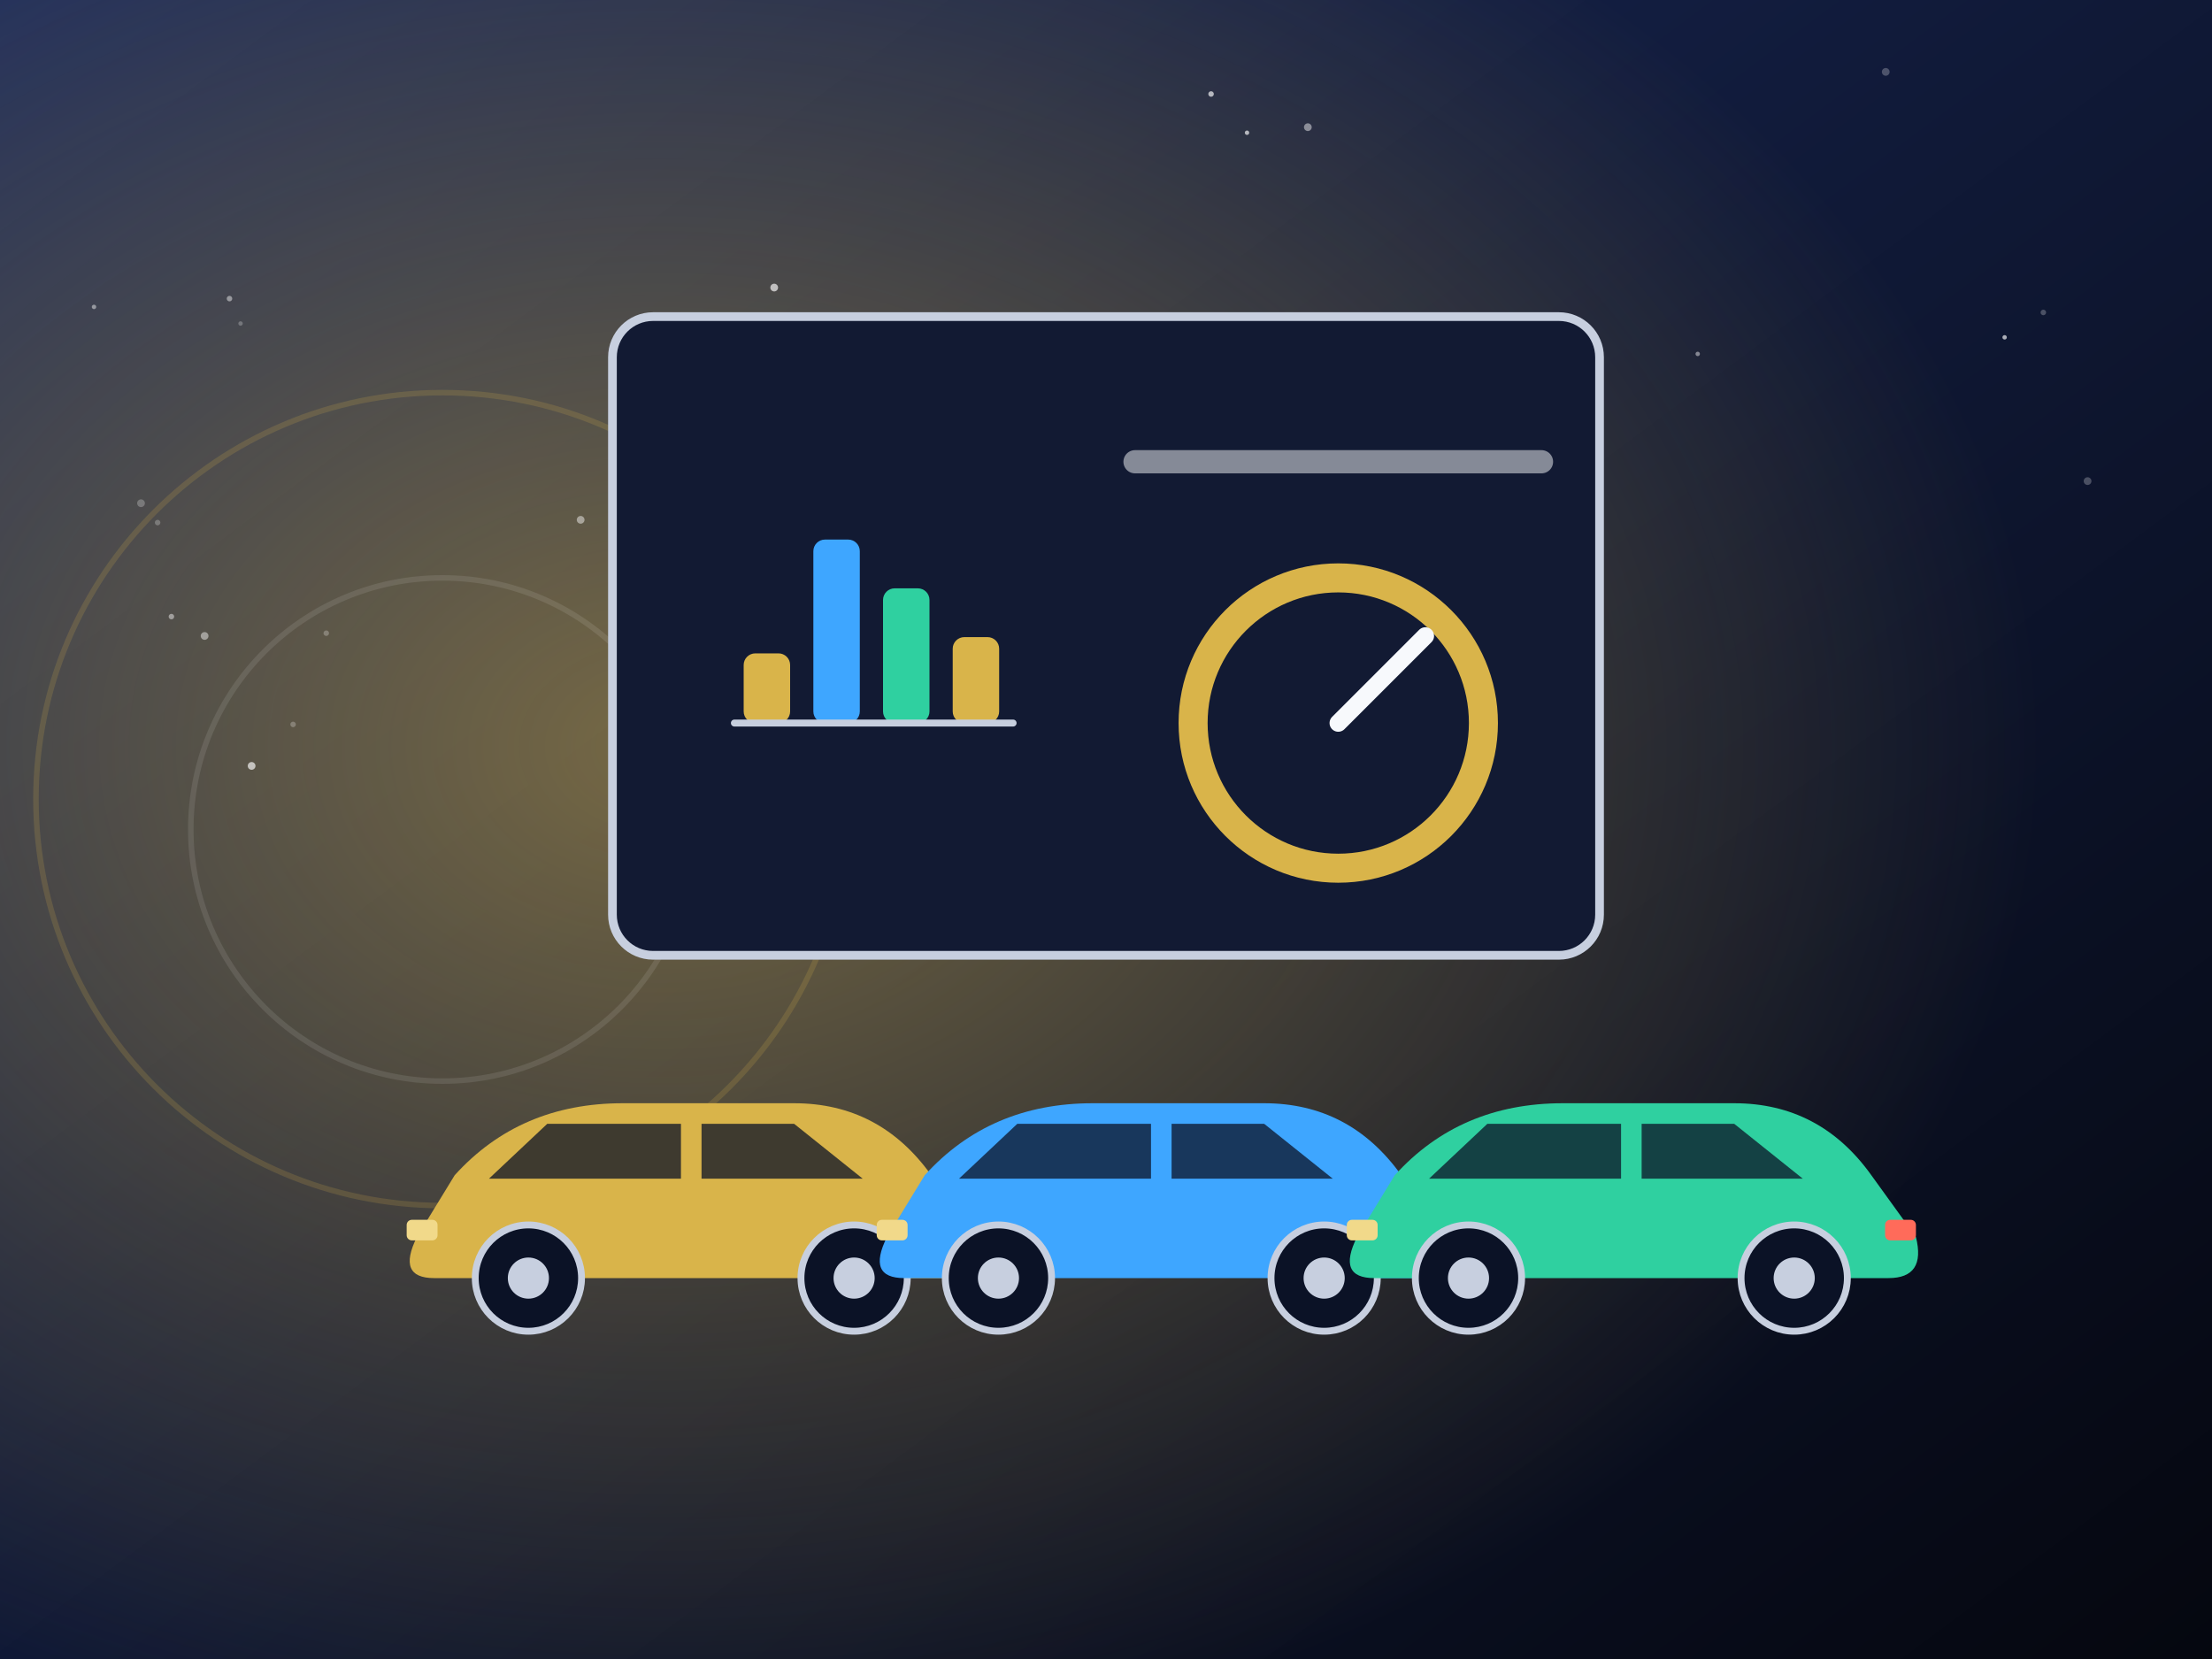
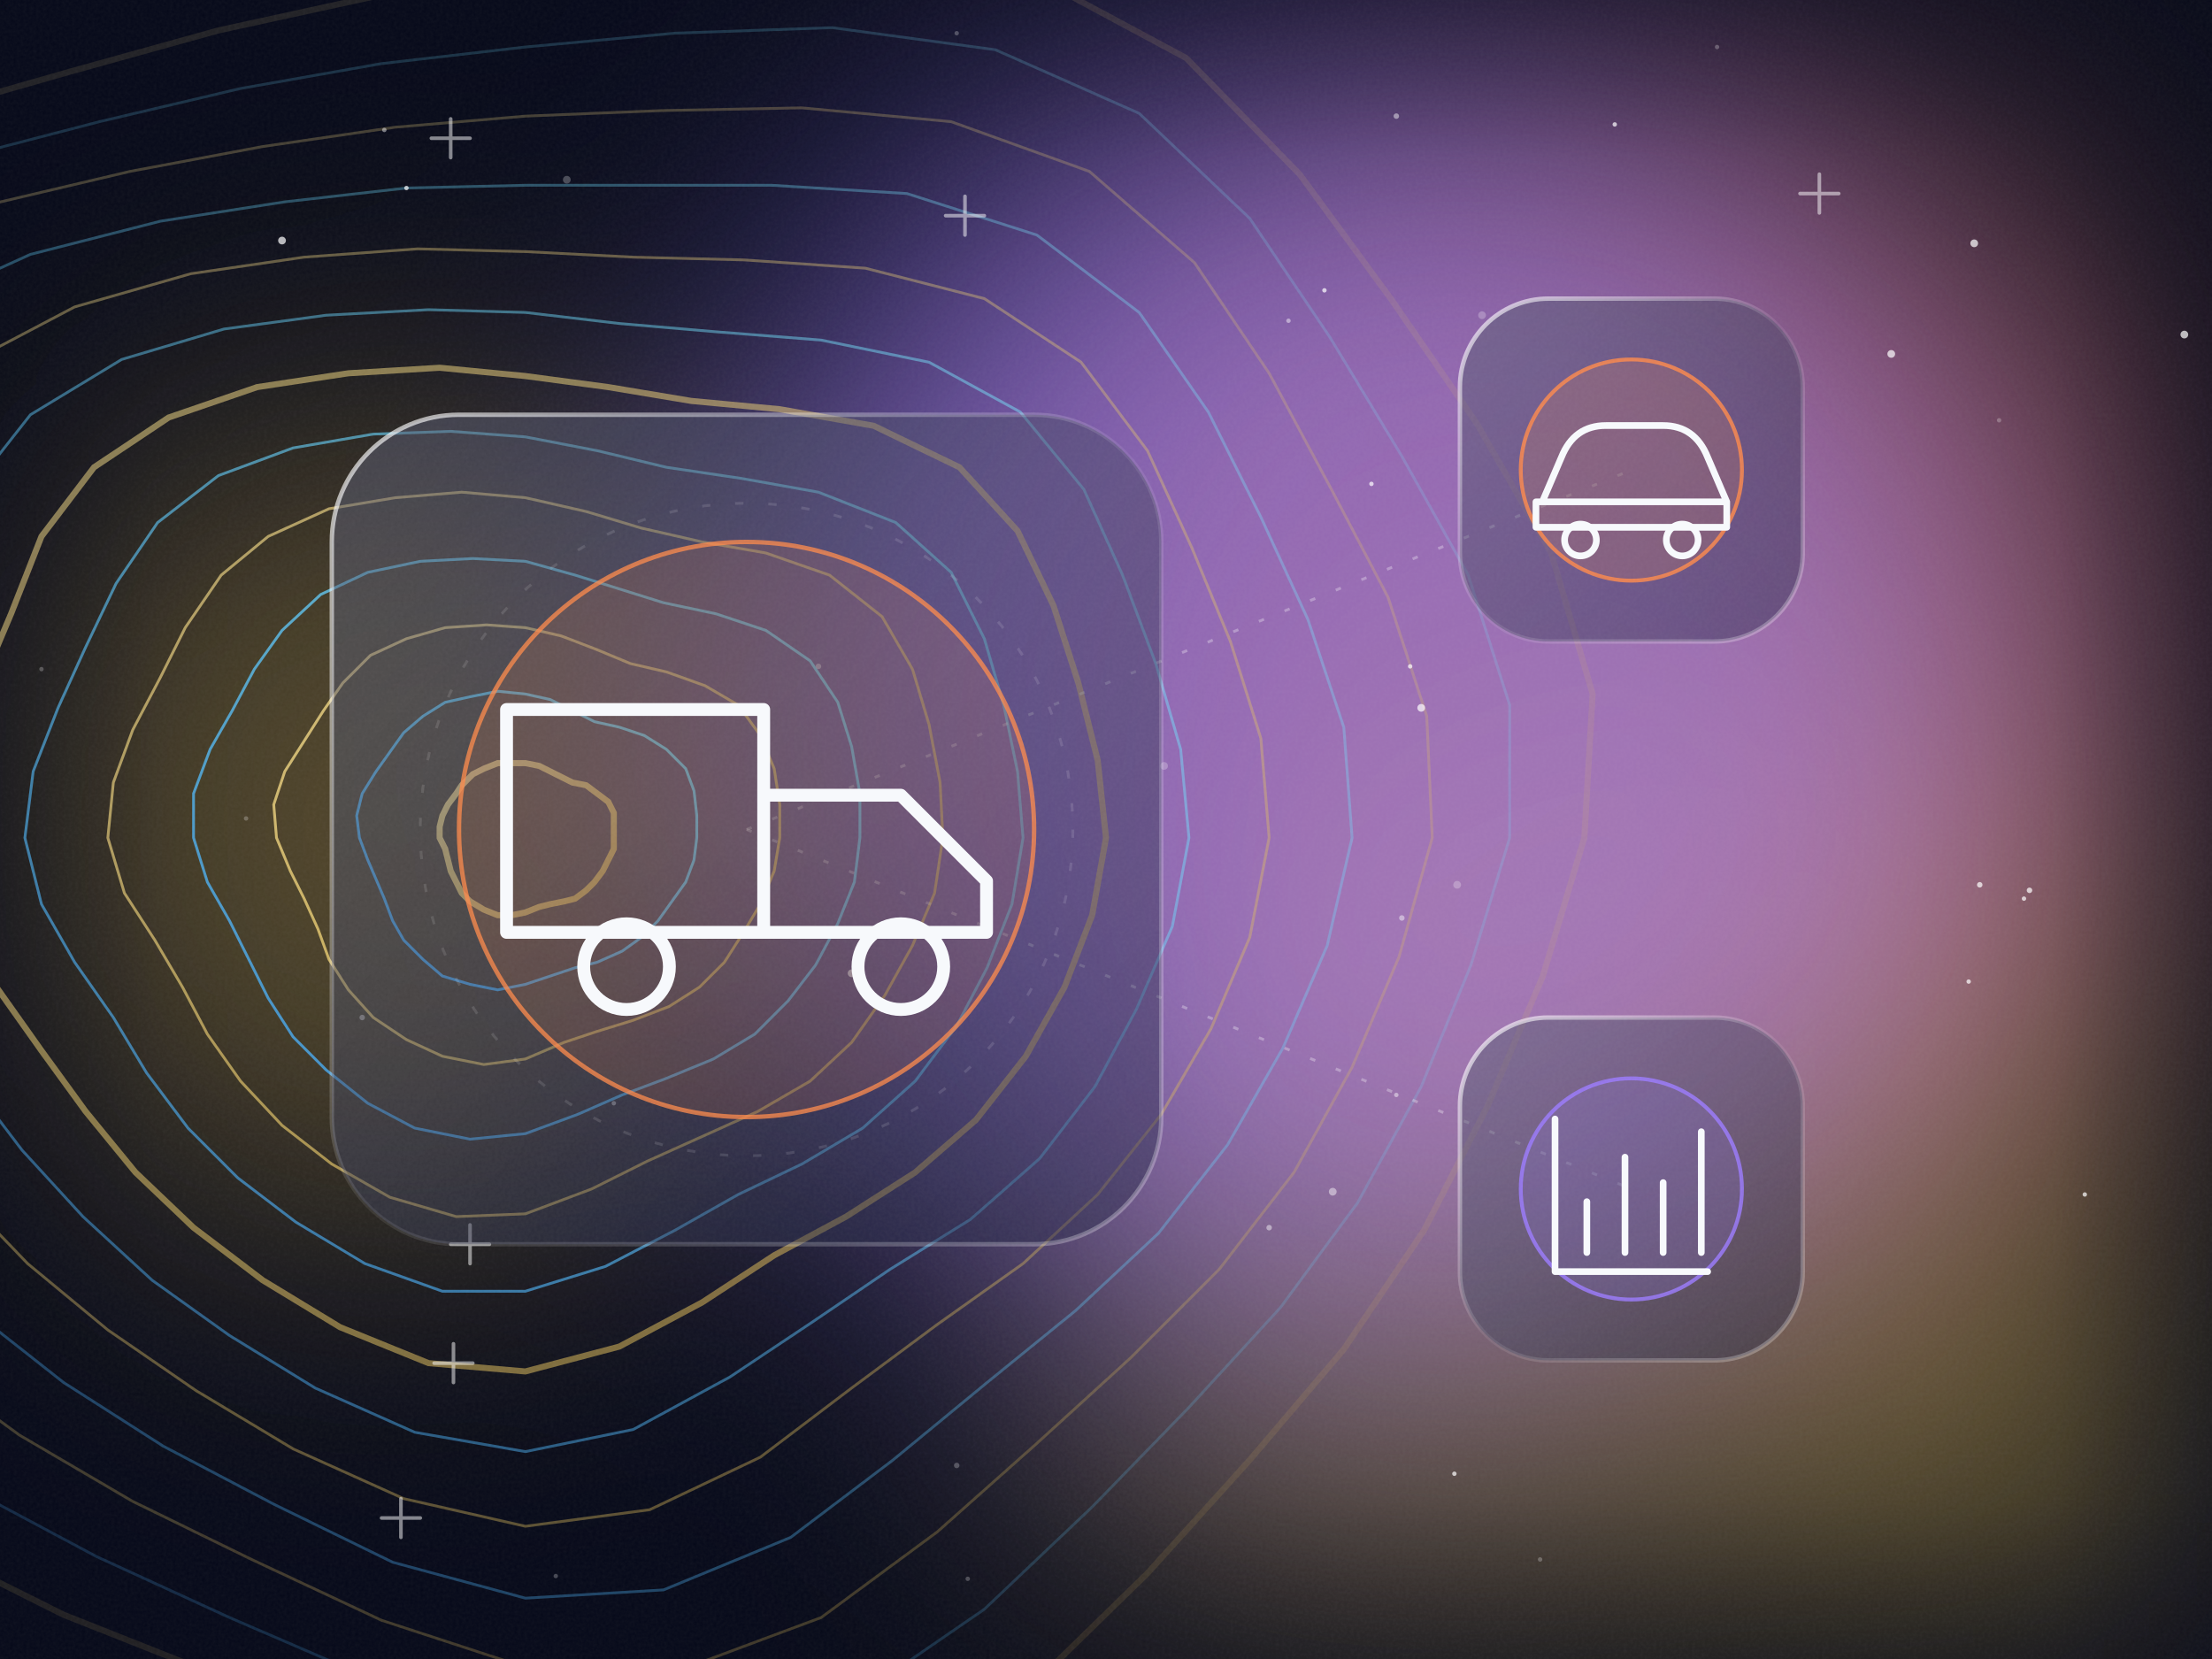
<svg xmlns="http://www.w3.org/2000/svg" viewBox="0 0 800 600" preserveAspectRatio="xMidYMid slice">
  <defs>
-     <linearGradient id="b" x1="0" y1="0" x2="1" y2="1">
-       <stop offset="0" stop-color="#1a2a5c" />
-       <stop offset="1" stop-color="#05070f" />
+     <linearGradient id="gs" x1="0" y1="0" x2="1" y2="1">
+       <stop offset="0" stop-color="#fff" stop-opacity=".7" />
+       <stop offset=".5" stop-color="#fff" stop-opacity=".08" />
+       <stop offset="1" stop-color="#fff" stop-opacity=".3" />
    </linearGradient>
-     <radialGradient id="l" cx="0.3" cy="0.45" r=".62">
-       <stop offset="0" stop-color="#d9b44a" stop-opacity=".5" />
+     <linearGradient id="gf" x1="0" y1="0" x2="1" y2="1">
+       <stop offset="0" stop-color="#fff" stop-opacity=".17" />
+       <stop offset="1" stop-color="#fff" stop-opacity=".03" />
+     </linearGradient>
+     <linearGradient id="st1" x1="0" y1="0" x2="1" y2="1">
+       <stop offset="0" stop-color="#f1d98a" />
+       <stop offset="1" stop-color="#d9b44a" />
+     </linearGradient>
+     <linearGradient id="st2" x1="0" y1="1" x2="1" y2="0">
+       <stop offset="0" stop-color="#3ea6ff" />
+       <stop offset="1" stop-color="#7cf0ff" />
+     </linearGradient>
+     <radialGradient id="orb">
+       <stop offset="0" stop-color="#fff6d2" />
+       <stop offset=".35" stop-color="#d9b44a" />
      <stop offset="1" stop-color="#d9b44a" stop-opacity="0" />
    </radialGradient>
+     <filter id="grain" x="0" y="0" width="100%" height="100%">
+       <feTurbulence type="fractalNoise" baseFrequency=".85" numOctaves="2" seed="4" />
+       <feColorMatrix type="matrix" values="0 0 0 0 1  0 0 0 0 1  0 0 0 0 1  0 0 0 .55 0" />
+     </filter>
+     <filter id="b60" x="-50%" y="-50%" width="200%" height="200%">
+       <feGaussianBlur stdDeviation="60" />
+     </filter>
+     <filter id="b24" x="-50%" y="-50%" width="200%" height="200%">
+       <feGaussianBlur stdDeviation="24" />
+     </filter>
  </defs>
-   <rect width="800" height="600" fill="url(#b)" />
-   <rect width="800" height="600" fill="url(#l)" />
-   <circle cx="51" cy="182" r="1.4" fill="#fff" opacity="0.25" />
-   <circle cx="91" cy="277" r="1.4" fill="#fff" opacity="0.65" />
-   <circle cx="330" cy="213" r="0.8" fill="#fff" opacity="0.65" />
-   <circle cx="118" cy="229" r="1" fill="#fff" opacity="0.25" />
-   <circle cx="614" cy="128" r="0.8" fill="#fff" opacity="0.45" />
-   <circle cx="83" cy="108" r="1" fill="#fff" opacity="0.45" />
-   <circle cx="106" cy="262" r="1" fill="#fff" opacity="0.25" />
-   <circle cx="320" cy="265" r="0.8" fill="#fff" opacity="0.45" />
-   <circle cx="400" cy="239" r="1" fill="#fff" opacity="0.45" />
-   <circle cx="725" cy="122" r="0.8" fill="#fff" opacity="0.65" />
-   <circle cx="62" cy="223" r="1" fill="#fff" opacity="0.45" />
-   <circle cx="556" cy="211" r="1" fill="#fff" opacity="0.65" />
-   <circle cx="417" cy="230" r="1" fill="#fff" opacity="0.65" />
-   <circle cx="280" cy="104" r="1.4" fill="#fff" opacity="0.65" />
-   <circle cx="525" cy="291" r="1.4" fill="#fff" opacity="0.45" />
-   <circle cx="451" cy="48" r="0.8" fill="#fff" opacity="0.65" />
-   <circle cx="34" cy="111" r="0.8" fill="#fff" opacity="0.45" />
-   <circle cx="516" cy="134" r="1.4" fill="#fff" opacity="0.65" />
-   <circle cx="682" cy="26" r="1.4" fill="#fff" opacity="0.25" />
-   <circle cx="57" cy="189" r="1" fill="#fff" opacity="0.25" />
-   <circle cx="473" cy="46" r="1.4" fill="#fff" opacity="0.45" />
-   <circle cx="210" cy="188" r="1.4" fill="#fff" opacity="0.45" />
-   <circle cx="509" cy="134" r="1.4" fill="#fff" opacity="0.65" />
-   <circle cx="563" cy="234" r="1.4" fill="#fff" opacity="0.65" />
-   <circle cx="739" cy="113" r="1" fill="#fff" opacity="0.25" />
-   <circle cx="755" cy="174" r="1.4" fill="#fff" opacity="0.25" />
-   <circle cx="351" cy="154" r="0.8" fill="#fff" opacity="0.45" />
-   <circle cx="277" cy="206" r="0.8" fill="#fff" opacity="0.45" />
-   <circle cx="316" cy="177" r="1.4" fill="#fff" opacity="0.45" />
-   <circle cx="490" cy="191" r="1" fill="#fff" opacity="0.25" />
-   <circle cx="87" cy="117" r="0.8" fill="#fff" opacity="0.25" />
-   <circle cx="438" cy="34" r="1" fill="#fff" opacity="0.65" />
-   <circle cx="74" cy="230" r="1.4" fill="#fff" opacity="0.45" />
-   <circle cx="447" cy="148" r="1.4" fill="#fff" opacity="0.65" />
-   <circle cx="160" cy="289" r="147" fill="none" opacity="0.18" stroke="#d9b44a" stroke-width="2" />
-   <circle cx="160" cy="300" r="91" fill="none" opacity="0.1" stroke="#fff" stroke-width="2" />
-   <g transform="translate(250 430) rotate(0) scale(0.62)">
-     <path d="M-160 28L-138 -8Q-100 -50 -40 -50H60Q110 -50 140 -8L166 28Q172 52 150 52H-150Q-172 52 -160 28Z" fill="#d9b44a" opacity="1" />
-     <polygon points="-118,-6 -84,-38 -6,-38 -6,-6" fill="#0b1226" opacity="0.75" />
-     <polygon points="6,-6 6,-38 60,-38 100,-6" fill="#0b1226" opacity="0.75" />
-     <circle cx="-95" cy="52" r="31" fill="#0b1226" opacity="1" stroke="#c7cfdf" stroke-width="4" />
-     <circle cx="95" cy="52" r="31" fill="#0b1226" opacity="1" stroke="#c7cfdf" stroke-width="4" />
-     <circle cx="-95" cy="52" r="12" fill="#c7cfdf" opacity="1" />
-     <circle cx="95" cy="52" r="12" fill="#c7cfdf" opacity="1" />
-     <rect x="-166" y="18" width="18" height="12" rx="3" fill="#f1d98a" opacity="1" />
-     <rect x="148" y="18" width="18" height="12" rx="3" fill="#ff6b5a" opacity="1" />
+   <rect width="800" height="600" fill="#050818" />
+   <g filter="url(#b60)">
+     <circle cx="609" cy="453" r="232" fill="#d9b44a" opacity="0.42" />
+     <circle cx="574" cy="241" r="221" fill="#ff8a4a" opacity="0.52" />
+     <circle cx="490" cy="252" r="235" fill="#9b7bff" opacity="0.62" />
+     <circle cx="140" cy="297" r="150" fill="#d9b44a" opacity=".35" />
  </g>
-   <g transform="translate(420 430) rotate(0) scale(0.62)">
-     <path d="M-160 28L-138 -8Q-100 -50 -40 -50H60Q110 -50 140 -8L166 28Q172 52 150 52H-150Q-172 52 -160 28Z" fill="#3ea6ff" opacity="1" />
-     <polygon points="-118,-6 -84,-38 -6,-38 -6,-6" fill="#0b1226" opacity="0.75" />
-     <polygon points="6,-6 6,-38 60,-38 100,-6" fill="#0b1226" opacity="0.75" />
-     <circle cx="-95" cy="52" r="31" fill="#0b1226" opacity="1" stroke="#c7cfdf" stroke-width="4" />
-     <circle cx="95" cy="52" r="31" fill="#0b1226" opacity="1" stroke="#c7cfdf" stroke-width="4" />
-     <circle cx="-95" cy="52" r="12" fill="#c7cfdf" opacity="1" />
-     <circle cx="95" cy="52" r="12" fill="#c7cfdf" opacity="1" />
-     <rect x="-166" y="18" width="18" height="12" rx="3" fill="#f1d98a" opacity="1" />
-     <rect x="148" y="18" width="18" height="12" rx="3" fill="#ff6b5a" opacity="1" />
+   <path d="M222 303 L222 307 L220 311 L218 315 L215 319 L212 322 L208 325 L204 326 L199 327 L195 328 L190 330 L185 331 L180 331 L175 329 L170 326 L167 323 L165 319 L163 315 L162 311 L161 307 L159 303 L159 299 L160 295 L162 291 L165 287 L167 284 L171 280 L175 278 L180 276 L185 276 L190 276 L195 277 L199 279 L203 281 L207 283 L212 284 L216 287 L220 290 L222 294 L222 299Z" fill="none" stroke="url(#st1)" stroke-width="2.2" stroke-opacity="0.95" />
+   <path d="M252 303 L251 311 L248 319 L243 326 L238 333 L232 339 L225 344 L216 348 L208 350 L199 353 L190 356 L180 358 L170 356 L160 353 L153 347 L146 340 L142 333 L139 325 L136 318 L133 311 L130 303 L129 295 L131 287 L136 279 L141 272 L146 265 L153 259 L161 254 L170 252 L180 250 L190 251 L199 253 L207 257 L215 261 L224 263 L233 266 L241 271 L248 278 L251 286 L252 295Z" fill="none" stroke="url(#st2)" stroke-width="1.0" stroke-opacity="0.88" />
+   <path d="M282 303 L280 315 L275 327 L269 337 L262 348 L253 357 L242 364 L229 369 L216 373 L204 377 L190 383 L175 385 L160 382 L147 376 L135 368 L126 358 L119 347 L115 336 L110 325 L105 315 L100 303 L99 291 L103 279 L110 268 L117 257 L124 247 L134 237 L147 231 L161 227 L176 226 L190 227 L203 230 L216 235 L228 240 L241 243 L255 248 L267 255 L275 266 L280 278 L282 291Z" fill="none" stroke="url(#st1)" stroke-width="1.0" stroke-opacity="0.81" />
+   <path d="M311 303 L309 319 L303 334 L295 349 L285 362 L273 374 L258 383 L241 390 L225 396 L209 403 L190 410 L170 412 L150 408 L133 399 L118 387 L106 375 L97 361 L90 347 L83 333 L75 319 L70 303 L70 287 L76 271 L84 257 L92 242 L102 228 L116 215 L133 207 L152 203 L171 202 L190 203 L208 208 L224 213 L240 218 L259 222 L277 228 L293 239 L303 254 L308 270 L311 287Z" fill="none" stroke="url(#st2)" stroke-width="1.0" stroke-opacity="0.74" />
+   <path d="M341 303 L338 323 L330 342 L320 360 L308 377 L293 391 L274 402 L254 411 L234 420 L214 430 L190 439 L165 440 L141 433 L120 421 L102 407 L87 391 L75 374 L66 357 L56 340 L45 323 L39 303 L41 283 L48 264 L58 245 L67 227 L80 208 L97 194 L119 184 L143 180 L167 178 L190 180 L212 185 L232 191 L254 196 L277 200 L300 208 L319 223 L330 242 L336 262 L340 283Z" fill="none" stroke="url(#st1)" stroke-width="1.0" stroke-opacity="0.67" />
+   <path d="M370 303 L366 327 L357 350 L346 371 L331 391 L312 408 L290 421 L267 432 L244 445 L219 458 L190 467 L160 467 L132 457 L107 442 L86 426 L68 408 L53 388 L41 368 L27 348 L15 327 L9 303 L12 279 L21 256 L31 234 L42 211 L57 189 L79 172 L106 162 L135 157 L163 156 L190 158 L216 163 L241 169 L268 173 L296 178 L324 189 L344 207 L356 231 L363 255 L368 279Z" fill="none" stroke="url(#st2)" stroke-width="1.0" stroke-opacity="0.60" />
+   <path d="M400 303 L395 331 L385 357 L371 382 L353 405 L331 424 L306 440 L280 454 L254 471 L224 487 L190 496 L155 493 L123 480 L95 463 L70 444 L49 424 L31 402 L15 380 L-2 356 L-15 331 L-21 303 L-16 275 L-7 248 L4 222 L15 194 L34 169 L61 151 L93 140 L126 135 L159 133 L190 136 L220 140 L250 145 L282 148 L316 154 L347 169 L368 192 L381 219 L390 247 L397 275Z" fill="none" stroke="url(#st1)" stroke-width="2.2" stroke-opacity="0.53" />
+   <path d="M430 303 L424 335 L411 365 L396 393 L376 419 L351 441 L322 459 L294 478 L264 498 L229 517 L190 525 L150 518 L114 502 L83 483 L55 463 L30 440 L8 416 L-11 391 L-31 365 L-46 335 L-50 303 L-45 271 L-35 240 L-25 209 L-11 178 L11 150 L44 130 L81 119 L118 114 L155 112 L190 113 L224 117 L259 120 L297 123 L336 131 L369 149 L392 177 L406 208 L418 240 L427 271Z" fill="none" stroke="url(#st2)" stroke-width="1.0" stroke-opacity="0.46" />
+   <path d="M459 303 L452 339 L438 372 L420 403 L397 432 L370 457 L339 479 L308 502 L275 527 L235 546 L190 552 L146 542 L106 524 L71 503 L39 481 L10 457 L-15 431 L-38 403 L-60 373 L-76 339 L-79 303 L-73 267 L-63 232 L-54 197 L-38 161 L-11 131 L27 111 L69 99 L110 93 L151 90 L190 91 L229 93 L269 94 L313 97 L356 108 L391 131 L415 163 L431 198 L445 232 L456 267Z" fill="none" stroke="url(#st1)" stroke-width="1.0" stroke-opacity="0.39" />
+   <path d="M489 303 L480 342 L464 379 L444 414 L419 446 L389 474 L357 500 L323 528 L286 556 L240 575 L190 578 L142 565 L99 544 L59 523 L23 500 L-10 474 L-39 445 L-66 415 L-90 381 L-105 343 L-108 303 L-101 263 L-93 224 L-84 183 L-65 144 L-33 112 L11 92 L58 80 L103 73 L147 68 L190 67 L234 67 L279 67 L328 70 L375 85 L412 113 L437 149 L456 187 L473 224 L486 263Z" fill="none" stroke="url(#st2)" stroke-width="1.0" stroke-opacity="0.33" />
+   <path d="M518 303 L506 346 L489 386 L468 424 L441 459 L409 491 L375 522 L339 554 L297 585 L246 604 L190 603 L138 586 L91 564 L48 543 L7 519 L-30 492 L-63 460 L-93 427 L-119 389 L-134 347 L-136 303 L-131 259 L-124 216 L-114 170 L-92 127 L-53 95 L-4 74 L47 62 L95 53 L143 46 L190 42 L239 40 L290 39 L344 44 L394 62 L432 95 L459 135 L481 176 L502 216 L516 259Z" fill="none" stroke="url(#st1)" stroke-width="1.0" stroke-opacity="0.26" />
+   <path d="M546 303 L532 349 L514 393 L491 435 L463 473 L430 509 L395 545 L356 582 L308 615 L251 631 L190 626 L134 607 L83 585 L35 563 L-10 539 L-51 509 L-87 476 L-120 439 L-148 397 L-163 351 L-165 303 L-161 255 L-156 207 L-145 157 L-118 111 L-72 78 L-18 58 L36 44 L87 32 L138 23 L190 17 L244 12 L301 10 L360 18 L412 41 L452 79 L481 122 L507 165 L531 208 L546 255Z" fill="none" stroke="url(#st2)" stroke-width="1.0" stroke-opacity="0.19" />
+   <path d="M573 303 L558 353 L538 400 L515 445 L486 488 L452 528 L415 569 L373 610 L319 643 L255 656 L190 647 L130 626 L76 605 L23 584 L-27 559 L-72 527 L-112 491 L-148 451 L-176 405 L-191 355 L-194 303 L-192 251 L-189 197 L-176 143 L-142 96 L-90 63 L-31 42 L25 26 L79 11 L134 -1 L190 -10 L249 -17 L312 -18 L375 -8 L429 21 L470 63 L503 108 L534 153 L561 200 L576 251Z" fill="none" stroke="url(#st1)" stroke-width="2.2" stroke-opacity="0.12" />
+   <circle cx="421" cy="277" r="1.4" fill="#fff" opacity="0.25" />
+   <circle cx="507" cy="332" r="1" fill="#fff" opacity="0.45" />
+   <circle cx="479" cy="105" r="0.8" fill="#fff" opacity="0.7" />
+   <circle cx="346" cy="530" r="1" fill="#fff" opacity="0.25" />
+   <circle cx="716" cy="320" r="1" fill="#fff" opacity="0.7" />
+   <circle cx="496" cy="175" r="0.8" fill="#fff" opacity="0.7" />
+   <circle cx="527" cy="320" r="1.4" fill="#fff" opacity="0.25" />
+   <circle cx="296" cy="241" r="1" fill="#fff" opacity="0.45" />
+   <circle cx="526" cy="533" r="0.8" fill="#fff" opacity="0.7" />
+   <circle cx="754" cy="432" r="0.8" fill="#fff" opacity="0.7" />
+   <circle cx="131" cy="368" r="1" fill="#fff" opacity="0.45" />
+   <circle cx="222" cy="399" r="0.8" fill="#fff" opacity="0.45" />
+   <circle cx="147" cy="68" r="0.8" fill="#fff" opacity="0.7" />
+   <circle cx="584" cy="45" r="0.8" fill="#fff" opacity="0.7" />
+   <circle cx="139" cy="47" r="0.8" fill="#fff" opacity="0.45" />
+   <circle cx="102" cy="87" r="1.4" fill="#fff" opacity="0.7" />
+   <circle cx="350" cy="571" r="0.8" fill="#fff" opacity="0.25" />
+   <circle cx="466" cy="116" r="0.8" fill="#fff" opacity="0.45" />
+   <circle cx="346" cy="12" r="0.8" fill="#fff" opacity="0.25" />
+   <circle cx="514" cy="256" r="1.4" fill="#fff" opacity="0.7" />
+   <circle cx="505" cy="396" r="0.8" fill="#fff" opacity="0.45" />
+   <circle cx="205" cy="65" r="1.4" fill="#fff" opacity="0.25" />
+   <circle cx="89" cy="296" r="0.8" fill="#fff" opacity="0.25" />
+   <circle cx="536" cy="114" r="1.4" fill="#fff" opacity="0.25" />
+   <circle cx="714" cy="88" r="1.4" fill="#fff" opacity="0.7" />
+   <circle cx="459" cy="444" r="1" fill="#fff" opacity="0.45" />
+   <circle cx="790" cy="121" r="1.4" fill="#fff" opacity="0.7" />
+   <circle cx="15" cy="242" r="0.8" fill="#fff" opacity="0.25" />
+   <circle cx="482" cy="431" r="1.4" fill="#fff" opacity="0.45" />
+   <circle cx="684" cy="128" r="1.4" fill="#fff" opacity="0.7" />
+   <circle cx="712" cy="355" r="0.8" fill="#fff" opacity="0.7" />
+   <circle cx="505" cy="42" r="1" fill="#fff" opacity="0.45" />
+   <circle cx="621" cy="17" r="0.8" fill="#fff" opacity="0.25" />
+   <circle cx="557" cy="564" r="0.8" fill="#fff" opacity="0.25" />
+   <circle cx="723" cy="152" r="0.8" fill="#fff" opacity="0.25" />
+   <circle cx="732" cy="325" r="0.8" fill="#fff" opacity="0.7" />
+   <circle cx="308" cy="352" r="1.4" fill="#fff" opacity="0.7" />
+   <circle cx="510" cy="241" r="0.8" fill="#fff" opacity="0.7" />
+   <circle cx="734" cy="322" r="1" fill="#fff" opacity="0.7" />
+   <circle cx="201" cy="570" r="0.8" fill="#fff" opacity="0.25" />
+   <path d="M349 71V85M342 78H356" stroke="#fff" stroke-opacity=".5" stroke-width="1.3" stroke-linecap="round" />
+   <path d="M170 443V457M163 450H177" stroke="#fff" stroke-opacity=".5" stroke-width="1.3" stroke-linecap="round" />
+   <path d="M145 542V556M138 549H152" stroke="#fff" stroke-opacity=".5" stroke-width="1.3" stroke-linecap="round" />
+   <path d="M164 486V500M157 493H171" stroke="#fff" stroke-opacity=".5" stroke-width="1.3" stroke-linecap="round" />
+   <path d="M658 63V77M651 70H665" stroke="#fff" stroke-opacity=".5" stroke-width="1.3" stroke-linecap="round" />
+   <path d="M163 43V57M156 50H170" stroke="#fff" stroke-opacity=".5" stroke-width="1.3" stroke-linecap="round" />
+   <path d="M270 300L590 170" stroke="#fff" stroke-opacity=".3" stroke-dasharray="2 8" />
+   <path d="M270 300L590 430" stroke="#fff" stroke-opacity=".3" stroke-dasharray="2 8" />
+   <rect x="120.0" y="150.0" width="300" height="300" rx="46" fill="#0a1030" opacity=".4" />
+   <rect x="120.0" y="150.0" width="300" height="300" rx="46" fill="url(#gf)" stroke="url(#gs)" stroke-width="1.6" />
+   <circle cx="270" cy="300" r="104" fill="#ff8a4a" opacity=".13" />
+   <circle cx="270" cy="300" r="104" fill="none" stroke="#ff8a4a" stroke-opacity=".75" stroke-width="1.6" />
+   <circle cx="270" cy="300" r="118" fill="none" stroke="#fff" stroke-opacity=".12" stroke-dasharray="3 9" />
+   <g transform="translate(270 300) scale(3.1)" fill="none" stroke="#f7f9fc" stroke-width="1.5" stroke-linecap="round" stroke-linejoin="round">
+     <path d="M-28 -14h30v26h-30z M2 -4h16l10 10v6h-26z" />
+     <circle cx="-14" cy="16" r="5" />
+     <circle cx="18" cy="16" r="5" />
  </g>
-   <g transform="translate(590 430) rotate(0) scale(0.62)">
-     <path d="M-160 28L-138 -8Q-100 -50 -40 -50H60Q110 -50 140 -8L166 28Q172 52 150 52H-150Q-172 52 -160 28Z" fill="#2fd0a0" opacity="1" />
-     <polygon points="-118,-6 -84,-38 -6,-38 -6,-6" fill="#0b1226" opacity="0.75" />
-     <polygon points="6,-6 6,-38 60,-38 100,-6" fill="#0b1226" opacity="0.75" />
-     <circle cx="-95" cy="52" r="31" fill="#0b1226" opacity="1" stroke="#c7cfdf" stroke-width="4" />
-     <circle cx="95" cy="52" r="31" fill="#0b1226" opacity="1" stroke="#c7cfdf" stroke-width="4" />
-     <circle cx="-95" cy="52" r="12" fill="#c7cfdf" opacity="1" />
-     <circle cx="95" cy="52" r="12" fill="#c7cfdf" opacity="1" />
-     <rect x="-166" y="18" width="18" height="12" rx="3" fill="#f1d98a" opacity="1" />
-     <rect x="148" y="18" width="18" height="12" rx="3" fill="#ff6b5a" opacity="1" />
+   <rect x="528" y="108" width="124" height="124" rx="32" fill="#0a1030" opacity=".4" />
+   <rect x="528" y="108" width="124" height="124" rx="32" fill="url(#gf)" stroke="url(#gs)" stroke-width="1.6" />
+   <circle cx="590" cy="170" r="40" fill="#ff8a4a" opacity=".16" />
+   <circle cx="590" cy="170" r="40" fill="none" stroke="#ff8a4a" stroke-opacity=".8" stroke-width="1.4" />
+   <g transform="translate(590 170) scale(1.15)" fill="none" stroke="#f7f9fc" stroke-width="2.1" stroke-linecap="round" stroke-linejoin="round">
+     <path d="M-28 10L-22 -4Q-18 -14 -8 -14H10Q20 -14 24 -4L30 10 M-30 10h60v8h-60z" />
+     <circle cx="-16" cy="22" r="5" />
+     <circle cx="16" cy="22" r="5" />
  </g>
-   <g transform="translate(400 230) rotate(0) scale(1.05)">
-     <rect x="-170" y="-110" width="340" height="220" rx="14" fill="#121a33" opacity="1" stroke="#c7cfdf" stroke-width="3" />
-     <g transform="translate(-80 -10) rotate(0) scale(0.8)">
-       <rect x="-56.0" y="20.0" width="20.0" height="30.0" rx="5" fill="#d9b44a" opacity="1" />
-       <rect x="-26.0" y="-29" width="20.0" height="79" rx="5" fill="#3ea6ff" opacity="1" />
-       <rect x="4.0" y="-8" width="20.0" height="58" rx="5" fill="#2fd0a0" opacity="1" />
-       <rect x="34.0" y="13.0" width="20.0" height="37.0" rx="5" fill="#d9b44a" opacity="1" />
-       <path d="M-60.0 50.0H60.0" fill="none" opacity="1" stroke="#c7cfdf" stroke-width="3" stroke-linecap="round" stroke-linejoin="round" />
-     </g>
-     <path d="M10 -60H150" fill="none" opacity="0.5" stroke="#f7f9fc" stroke-width="8" stroke-linecap="round" stroke-linejoin="round" />
-     <g transform="translate(80 30) rotate(0) scale(1)">
-       <circle cx="0" cy="0" r="50" fill="none" opacity="1" stroke="#d9b44a" stroke-width="10" />
-       <path d="M0 0L30 -30" fill="none" opacity="1" stroke="#f7f9fc" stroke-width="6" stroke-linecap="round" stroke-linejoin="round" />
-     </g>
+   <rect x="528" y="368" width="124" height="124" rx="32" fill="#0a1030" opacity=".4" />
+   <rect x="528" y="368" width="124" height="124" rx="32" fill="url(#gf)" stroke="url(#gs)" stroke-width="1.6" />
+   <circle cx="590" cy="430" r="40" fill="#9b7bff" opacity=".16" />
+   <circle cx="590" cy="430" r="40" fill="none" stroke="#9b7bff" stroke-opacity=".8" stroke-width="1.4" />
+   <g transform="translate(590 430) scale(1.15)" fill="none" stroke="#f7f9fc" stroke-width="2.1" stroke-linecap="round" stroke-linejoin="round">
+     <path d="M-24 26V-22 M-24 26h48 M-14 20V4 M-2 20V-10 M10 20V-2 M22 20V-18" />
  </g>
+   <rect width="800" height="600" filter="url(#grain)" opacity="0.08" />
</svg>
